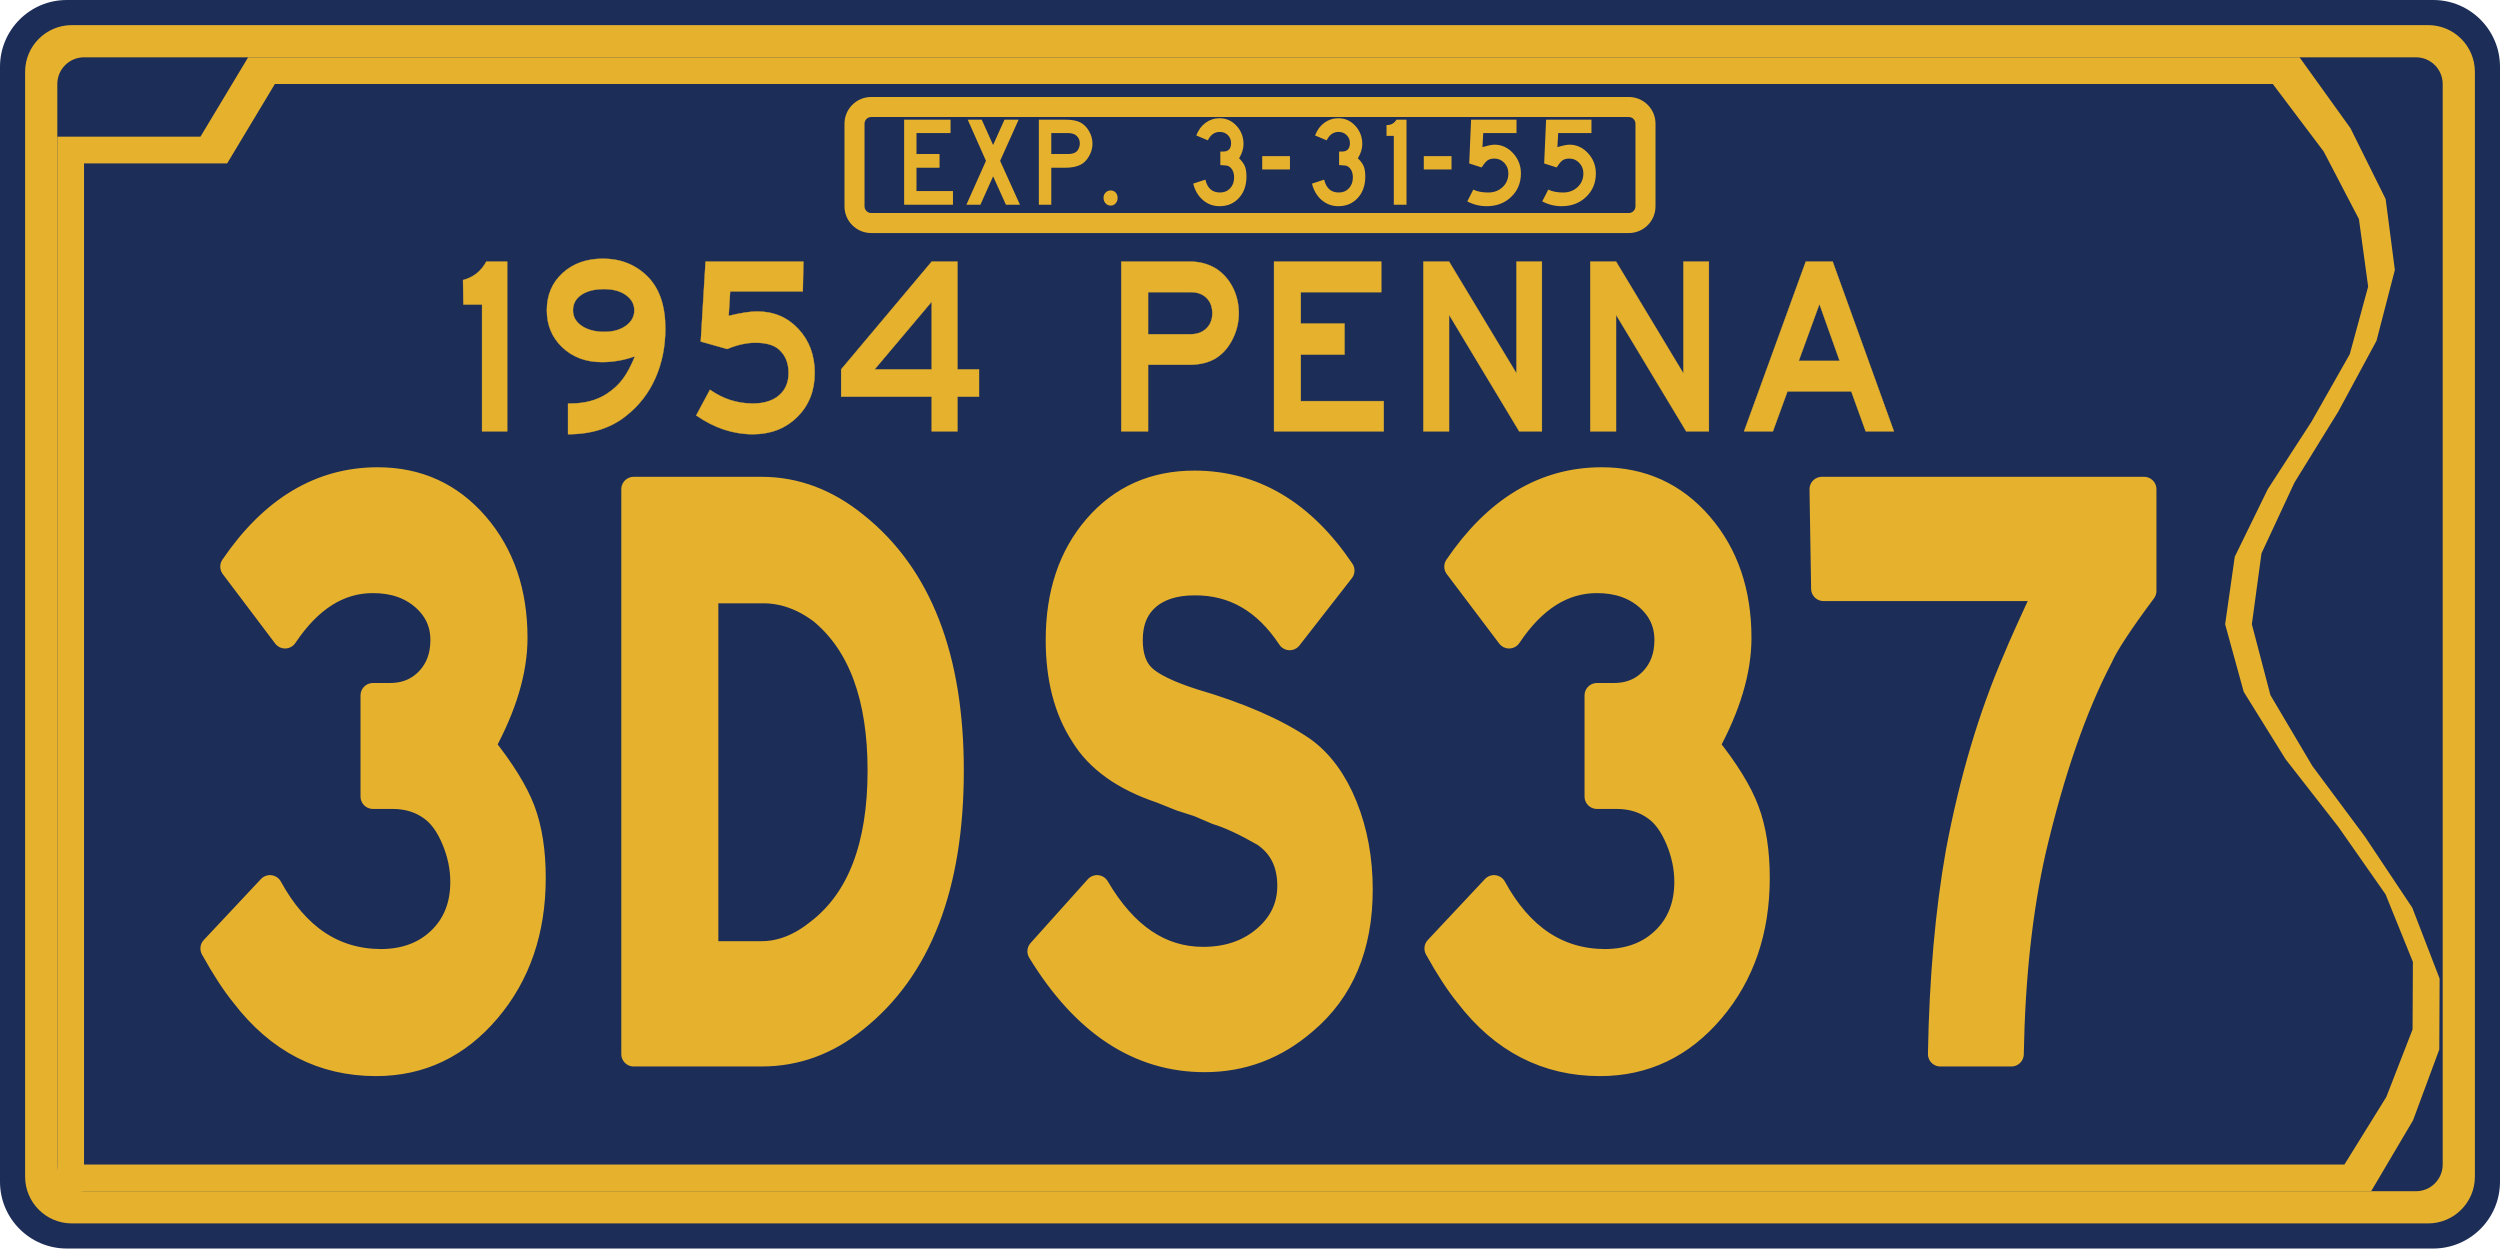
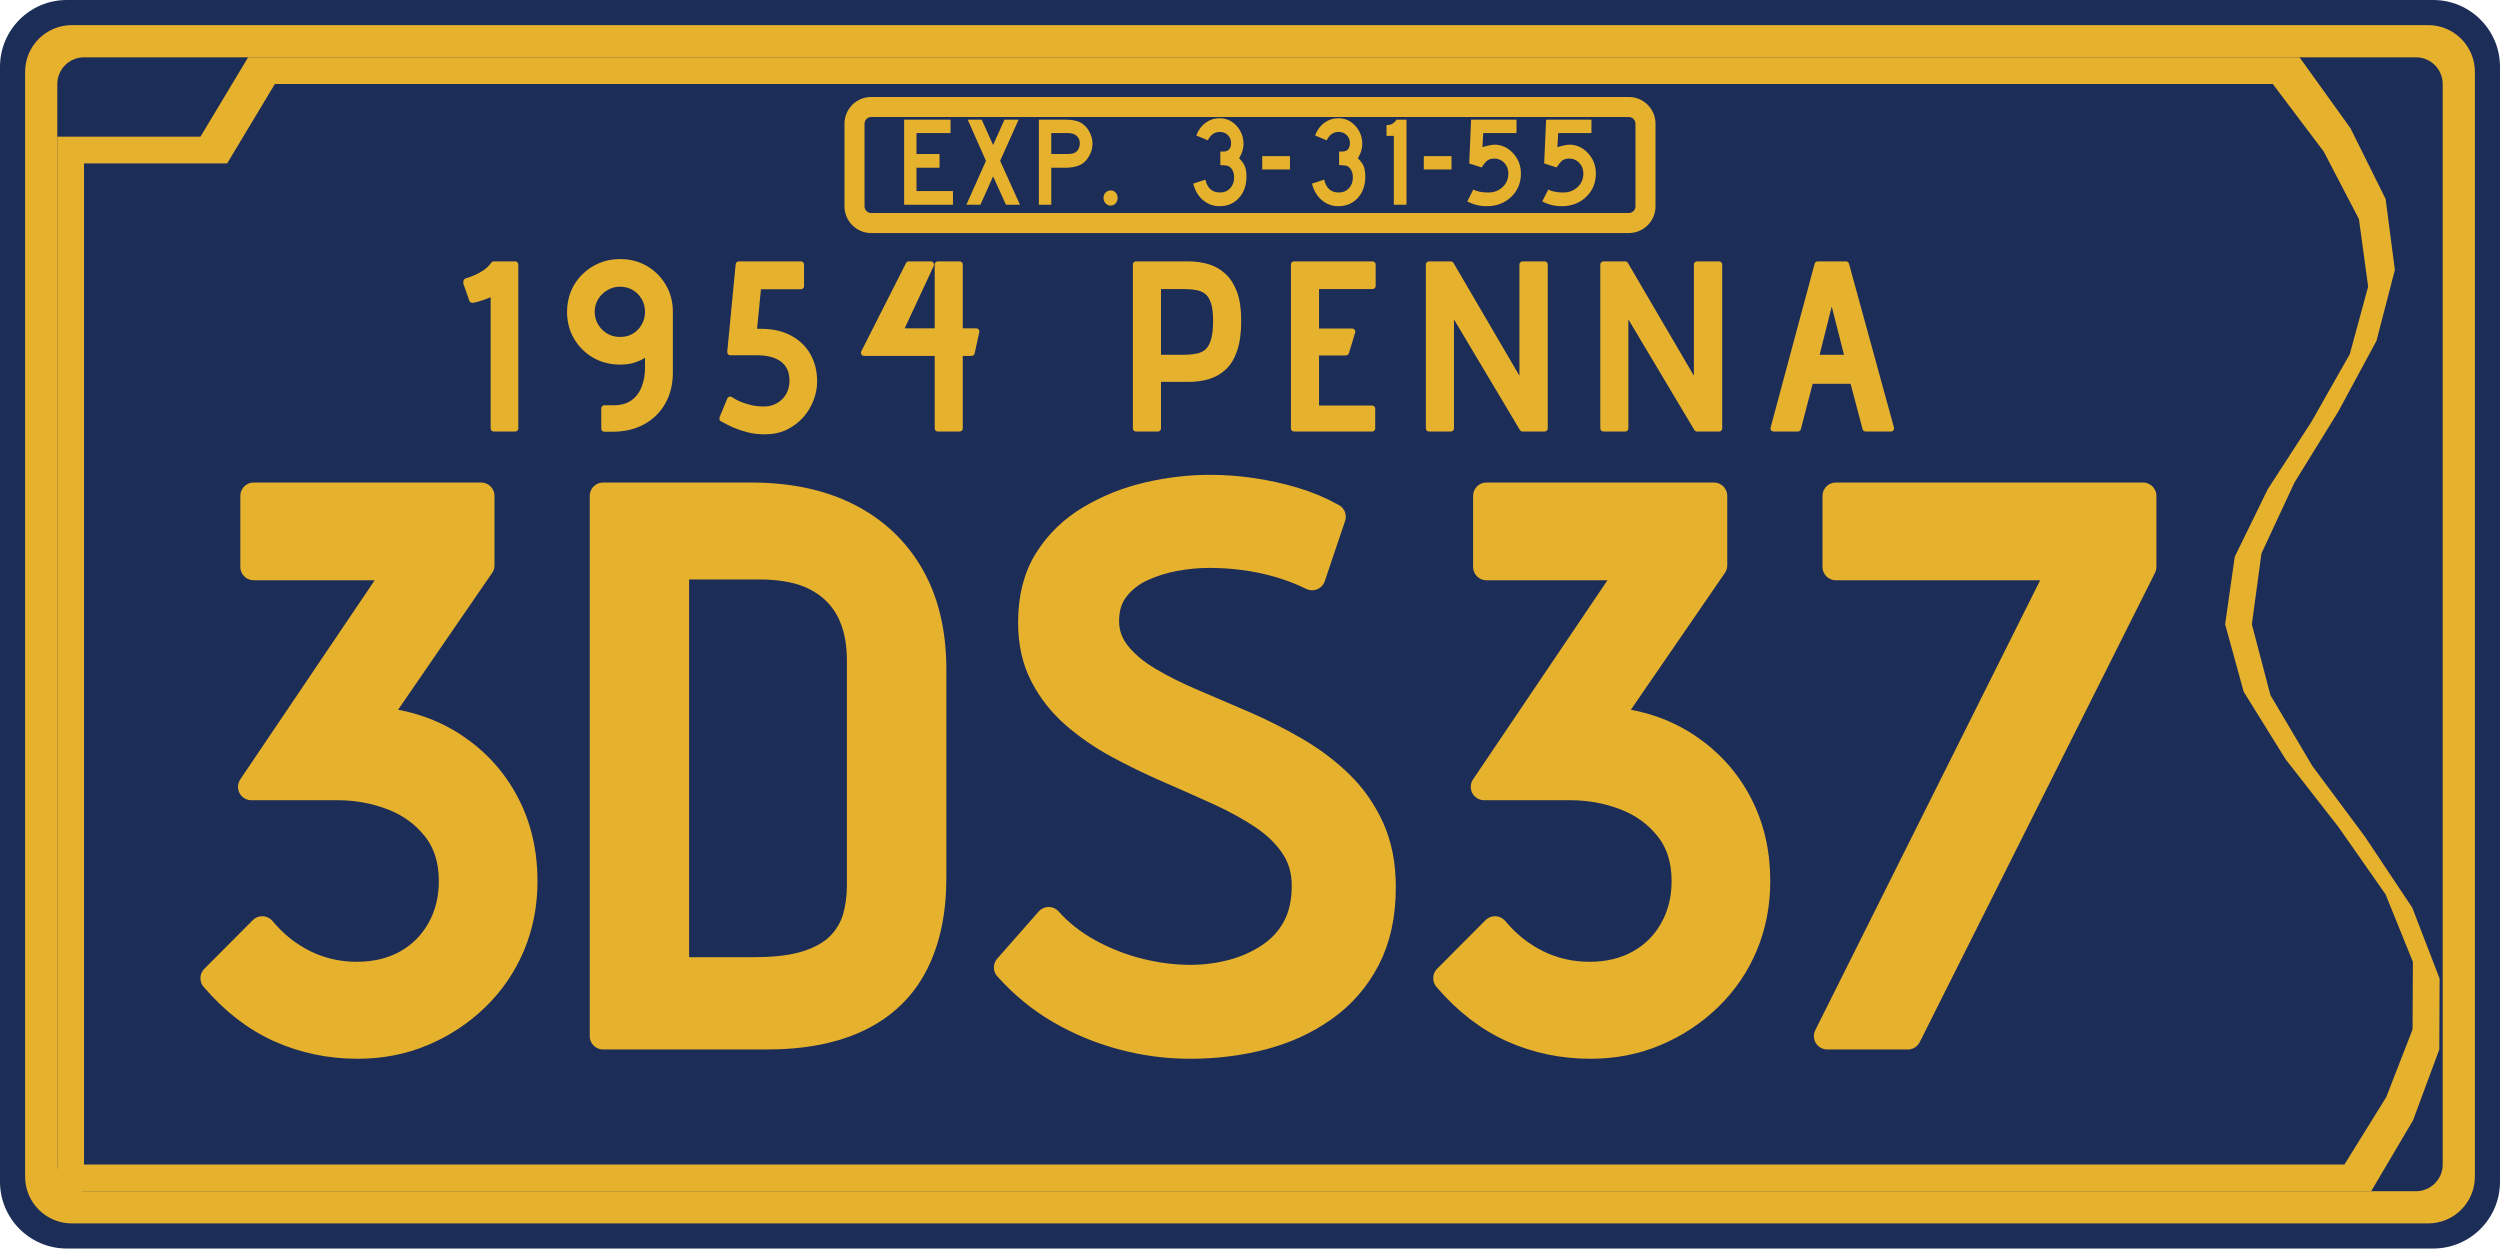
<svg xmlns="http://www.w3.org/2000/svg" width="37.428mm" height="18.692mm" viewBox="-0.858 -0.858 37.428 18.692">
  <path id="face" d="M0.142,-0.858H35.570A1.000,1.000 0 0 1 36.570,0.142V16.834A1.000,1.000 0 0 1 35.570,17.834H0.142A1.000,1.000 0 0 1 -0.858,16.834V0.142A1.000,1.000 0 0 1 0.142,-0.858Z" fill="#1C2D58" />
  <path id="rim" d="M0.218,-0.482H35.494A0.700,0.700 0 0 1 36.194,0.218V16.758A0.700,0.700 0 0 1 35.494,17.458H0.218A0.700,0.700 0 0 1 -0.482,16.758V0.218A0.700,0.700 0 0 1 0.218,-0.482ZM0.400,0.000H35.312A0.400,0.400 0 0 1 35.712,0.400V16.576A0.400,0.400 0 0 1 35.312,16.976H0.400A0.400,0.400 0 0 1 0.000,16.576V0.400A0.400,0.400 0 0 1 0.400,0.000Z" fill="#E6B22E" fill-rule="evenodd" />
  <path class="relief" d="M0.000,1.188L2.143,1.188L2.857,0.000L33.569,0.000L33.569,0.000L34.331,1.061L34.858,2.122L34.996,3.183L34.721,4.244L34.148,5.305L33.493,6.366L32.999,7.427L32.855,8.488L33.133,9.549L33.761,10.610L34.550,11.671L35.257,12.732L35.666,13.793L35.661,14.854L35.268,15.915L34.641,16.976L0.000,16.976ZM0.400,1.588L2.543,1.588L3.257,0.400L33.169,0.400L33.169,0.400L33.931,1.411L34.458,2.422L34.596,3.433L34.321,4.444L33.748,5.455L33.093,6.466L32.599,7.477L32.455,8.488L32.733,9.499L33.361,10.510L34.150,11.521L34.857,12.532L35.266,13.543L35.261,14.554L34.868,15.565L34.241,16.576L0.400,16.576Z" fill="#E6B22E" fill-rule="evenodd" />
  <path class="relief" d="M12.185,0.594H23.527A0.400,0.400 0 0 1 23.927,0.994V2.231A0.400,0.400 0 0 1 23.527,2.631H12.185A0.400,0.400 0 0 1 11.785,2.231V0.994A0.400,0.400 0 0 1 12.185,0.594ZM12.185,0.894H23.527A0.100,0.100 0 0 1 23.627,0.994V2.231A0.100,0.100 0 0 1 23.527,2.331H12.185A0.100,0.100 0 0 1 12.085,2.231V0.994A0.100,0.100 0 0 1 12.185,0.894Z" fill="#E6B22E" fill-rule="evenodd" />
  <path class="relief" d="M13.409 2.207H12.678V0.934H13.373V1.134H12.863V1.448H13.208V1.653H12.863V2.002H13.409ZM14.412 2.207H14.202L14.01 1.782L13.82 2.207H13.61L13.903 1.55L13.63 0.934H13.84L14.01 1.313L14.18 0.934H14.392L14.115 1.55ZM15.498 1.291Q15.498 1.392 15.445 1.482Q15.393 1.573 15.316 1.61Q15.225 1.653 15.099 1.653H14.881V2.207H14.695V0.934H15.099Q15.236 0.934 15.316 0.975Q15.395 1.016 15.447 1.106Q15.498 1.196 15.498 1.291ZM15.308 1.291Q15.308 1.204 15.237 1.158Q15.192 1.134 15.126 1.134H14.881V1.448H15.126Q15.197 1.448 15.237 1.426Q15.268 1.411 15.288 1.372Q15.308 1.333 15.308 1.291ZM15.845 2.025Q15.874 2.057 15.874 2.104Q15.874 2.152 15.845 2.186Q15.815 2.22 15.77 2.22Q15.726 2.22 15.694 2.186Q15.663 2.152 15.663 2.104Q15.663 2.057 15.694 2.025Q15.726 1.993 15.77 1.993Q15.815 1.993 15.845 2.025ZM17.803 1.785Q17.803 1.982 17.691 2.105Q17.579 2.229 17.4 2.229Q17.258 2.229 17.151 2.137Q17.044 2.045 17.006 1.891L17.188 1.831Q17.232 2.024 17.407 2.024Q17.5 2.024 17.559 1.961Q17.618 1.897 17.618 1.801Q17.618 1.69 17.551 1.64Q17.531 1.625 17.514 1.622Q17.498 1.619 17.432 1.614H17.412V1.411H17.455Q17.572 1.411 17.573 1.286Q17.573 1.213 17.525 1.165Q17.477 1.117 17.403 1.117Q17.287 1.117 17.225 1.243L17.052 1.17Q17.098 1.048 17.191 0.98Q17.284 0.912 17.4 0.912Q17.55 0.912 17.654 1.025Q17.759 1.139 17.759 1.299Q17.759 1.403 17.693 1.512Q17.757 1.575 17.78 1.633Q17.803 1.691 17.803 1.785ZM18.454 1.679H18.039V1.479H18.454ZM19.582 1.785Q19.582 1.982 19.47 2.105Q19.357 2.229 19.178 2.229Q19.037 2.229 18.929 2.137Q18.822 2.045 18.784 1.891L18.966 1.831Q19.011 2.024 19.185 2.024Q19.278 2.024 19.337 1.961Q19.396 1.897 19.396 1.801Q19.396 1.69 19.329 1.64Q19.309 1.625 19.293 1.622Q19.276 1.619 19.21 1.614H19.19V1.411H19.234Q19.35 1.411 19.352 1.286Q19.352 1.213 19.303 1.165Q19.255 1.117 19.182 1.117Q19.065 1.117 19.004 1.243L18.83 1.17Q18.876 1.048 18.969 0.98Q19.063 0.912 19.178 0.912Q19.328 0.912 19.432 1.025Q19.537 1.139 19.537 1.299Q19.537 1.403 19.471 1.512Q19.536 1.575 19.559 1.633Q19.582 1.691 19.582 1.785ZM20.199 2.207H20.009V1.176H19.9V1.014H19.912Q19.997 1.014 20.049 0.934H20.199ZM20.873 1.679H20.458V1.479H20.873ZM21.912 1.738Q21.912 1.95 21.767 2.089Q21.622 2.229 21.399 2.229Q21.245 2.229 21.109 2.157L21.199 1.98Q21.284 2.024 21.424 2.024Q21.551 2.024 21.638 1.943Q21.724 1.862 21.724 1.738Q21.724 1.644 21.663 1.58Q21.602 1.516 21.514 1.516Q21.452 1.516 21.414 1.542Q21.376 1.568 21.324 1.649L21.138 1.589L21.166 0.934H21.846V1.134H21.348L21.336 1.345Q21.459 1.308 21.518 1.308Q21.677 1.308 21.795 1.436Q21.912 1.564 21.912 1.738ZM23.034 1.738Q23.034 1.95 22.889 2.089Q22.744 2.229 22.521 2.229Q22.368 2.229 22.231 2.157L22.322 1.98Q22.407 2.024 22.546 2.024Q22.673 2.024 22.76 1.943Q22.847 1.862 22.847 1.738Q22.847 1.644 22.785 1.58Q22.724 1.516 22.637 1.516Q22.574 1.516 22.536 1.542Q22.499 1.568 22.447 1.649L22.26 1.589L22.289 0.934H22.968V1.134H22.47L22.458 1.345Q22.581 1.308 22.64 1.308Q22.799 1.308 22.917 1.436Q23.034 1.564 23.034 1.738Z" fill="#E6B22E" fill-rule="evenodd" />
-   <path class="relief" d="M6.735 5.6H6.359V3.701H6.08L6.074 3.335Q6.307 3.274 6.423 3.058H6.735ZM9.103 4.06Q9.103 4.464 8.955 4.8Q8.806 5.137 8.523 5.361Q8.18 5.643 7.646 5.643V5.183H7.683Q8.004 5.183 8.226 5.038Q8.378 4.939 8.471 4.81Q8.564 4.682 8.648 4.476Q8.406 4.563 8.153 4.563Q7.795 4.563 7.562 4.343Q7.329 4.123 7.329 3.788Q7.329 3.447 7.564 3.231Q7.799 3.015 8.169 3.015Q8.569 3.015 8.839 3.284Q9.103 3.551 9.103 4.06ZM8.184 3.47Q7.973 3.47 7.847 3.555Q7.72 3.64 7.72 3.788Q7.72 3.932 7.851 4.021Q7.982 4.11 8.191 4.11Q8.386 4.11 8.513 4.019Q8.639 3.927 8.639 3.789Q8.639 3.65 8.514 3.56Q8.389 3.47 8.184 3.47ZM11.339 4.725Q11.339 5.127 11.077 5.385Q10.816 5.643 10.413 5.643Q9.969 5.643 9.565 5.361L9.771 4.977Q10.062 5.183 10.413 5.183Q10.662 5.183 10.805 5.061Q10.948 4.939 10.948 4.725Q10.948 4.504 10.807 4.377Q10.695 4.273 10.451 4.273Q10.251 4.273 10.029 4.367L9.633 4.255L9.705 3.058H11.17L11.161 3.505H10.073L10.051 3.871Q10.319 3.805 10.477 3.805Q10.851 3.805 11.095 4.067Q11.339 4.329 11.339 4.725ZM13.799 5.081H13.476V5.6H13.091V5.081H11.735V4.672L13.091 3.058H13.476V4.672H13.799ZM13.091 4.672V3.658L12.236 4.672ZM17.688 3.833Q17.688 4.034 17.596 4.218Q17.504 4.403 17.35 4.502Q17.191 4.601 16.954 4.603H16.33V5.6H15.929V3.058H16.954Q17.176 3.058 17.35 3.165Q17.508 3.269 17.598 3.445Q17.688 3.62 17.688 3.833ZM17.292 3.833Q17.292 3.688 17.205 3.602Q17.117 3.516 16.969 3.516H16.33V4.146H16.969Q17.112 4.146 17.202 4.06Q17.292 3.973 17.292 3.833ZM19.858 5.6H18.216V3.058H19.821V3.516H18.616V3.986H19.271V4.451H18.616V5.147H19.858ZM22.226 5.6H21.887L20.836 3.854V5.6H20.452V3.058H20.836L21.846 4.733V3.058H22.226ZM24.726 5.6H24.387L23.336 3.854V5.6H22.951V3.058H23.336L24.345 4.733V3.058H24.726ZM27.496 5.6H27.074L26.858 5.002H25.902L25.684 5.6H25.253L26.177 3.058H26.579ZM26.684 4.545 26.381 3.694 26.071 4.545Z" fill="#E6B22E" fill-rule="evenodd" stroke="#E6B22E" stroke-width="0.005" stroke-linejoin="round" />
-   <path class="relief" d="M7.127 12.285Q7.127 13.469 6.449 14.268Q5.771 15.067 4.772 15.067Q3.571 15.067 2.786 14.044Q2.572 13.782 2.328 13.342L3.184 12.429Q3.785 13.528 4.838 13.536Q5.385 13.536 5.727 13.207Q6.069 12.877 6.069 12.344Q6.069 12.023 5.935 11.705Q5.801 11.388 5.599 11.245Q5.355 11.067 5.016 11.067H4.725V9.553H4.98Q5.325 9.553 5.548 9.321Q5.771 9.088 5.771 8.724Q5.771 8.344 5.477 8.09Q5.183 7.836 4.725 7.836Q3.963 7.836 3.41 8.665L2.625 7.625Q3.512 6.323 4.796 6.323Q5.694 6.323 6.274 6.995Q6.854 7.667 6.854 8.691Q6.854 9.426 6.372 10.306Q6.812 10.856 6.97 11.274Q7.127 11.693 7.127 12.285ZM13.386 10.678Q13.386 13.274 11.941 14.416Q11.311 14.923 10.544 14.923H8.629V6.466H10.544Q11.305 6.466 11.959 6.999Q13.386 8.141 13.386 10.678ZM12.316 10.678Q12.316 9.029 11.441 8.302Q11.013 7.98 10.544 7.989H9.711V13.418H10.544Q10.984 13.418 11.4 13.08Q12.316 12.369 12.316 10.678ZM19.508 12.462Q19.508 13.739 18.676 14.441Q18.022 15.008 17.177 15.008Q15.702 15.008 14.709 13.384L15.566 12.429Q16.196 13.503 17.153 13.503Q17.712 13.503 18.081 13.185Q18.45 12.868 18.45 12.403Q18.45 11.896 18.069 11.634Q17.641 11.388 17.361 11.304L17.082 11.185L16.82 11.101L16.523 10.982Q15.69 10.703 15.351 10.145Q14.983 9.579 14.983 8.724Q14.983 7.684 15.551 7.029Q16.119 6.373 17.023 6.373Q18.349 6.373 19.235 7.684L18.45 8.691Q17.903 7.862 17.023 7.87Q16.577 7.87 16.321 8.094Q16.065 8.319 16.065 8.724Q16.065 9.088 16.258 9.274Q16.452 9.46 17.005 9.638Q18.045 9.942 18.652 10.357Q19.05 10.644 19.279 11.211Q19.508 11.777 19.508 12.462ZM25.452 12.285Q25.452 13.469 24.774 14.268Q24.096 15.067 23.097 15.067Q21.896 15.067 21.111 14.044Q20.897 13.782 20.653 13.342L21.509 12.429Q22.11 13.528 23.163 13.536Q23.71 13.536 24.052 13.207Q24.394 12.877 24.394 12.344Q24.394 12.023 24.26 11.705Q24.126 11.388 23.924 11.245Q23.68 11.067 23.341 11.067H23.05V9.553H23.305Q23.65 9.553 23.873 9.321Q24.096 9.088 24.096 8.724Q24.096 8.344 23.802 8.09Q23.507 7.836 23.05 7.836Q22.288 7.836 21.735 8.665L20.95 7.625Q21.836 6.323 23.121 6.323Q24.019 6.323 24.599 6.995Q25.178 7.667 25.178 8.691Q25.178 9.426 24.697 10.306Q25.137 10.856 25.294 11.274Q25.452 11.693 25.452 12.285ZM31.241 7.989Q30.712 8.699 30.587 8.987Q30.004 10.103 29.588 11.87Q29.285 13.207 29.255 14.923H28.191Q28.22 13.24 28.458 11.896Q28.761 10.289 29.314 9.012Q29.427 8.733 29.79 7.955H26.442L26.418 6.466H31.241Z" fill="#E6B22E" fill-rule="evenodd" stroke="#E6B22E" stroke-width="0.371" stroke-linejoin="round" />
+   <path class="relief" d="M6.119 3.359 6.213 3.628Q6.227 3.628 6.267 3.618Q6.308 3.607 6.36 3.59Q6.413 3.572 6.462 3.551Q6.511 3.53 6.535 3.509V5.555H6.854V3.103H6.535Q6.486 3.173 6.415 3.222Q6.343 3.271 6.274 3.301Q6.206 3.331 6.161 3.345Q6.115 3.359 6.119 3.359ZM8.425 3.068Q8.268 3.068 8.133 3.124Q7.998 3.18 7.895 3.282Q7.791 3.383 7.735 3.518Q7.679 3.653 7.679 3.81Q7.679 4.024 7.779 4.192Q7.879 4.36 8.047 4.457Q8.215 4.553 8.429 4.553Q8.544 4.553 8.629 4.525Q8.713 4.497 8.767 4.462Q8.821 4.427 8.846 4.406V4.655Q8.846 4.816 8.791 4.954Q8.737 5.092 8.622 5.175Q8.506 5.257 8.327 5.257H8.191V5.558H8.313Q8.569 5.558 8.762 5.453Q8.954 5.348 9.061 5.159Q9.168 4.97 9.168 4.718V3.81Q9.168 3.6 9.07 3.432Q8.972 3.264 8.804 3.166Q8.636 3.068 8.425 3.068ZM8.425 3.387Q8.544 3.387 8.639 3.443Q8.734 3.499 8.79 3.595Q8.846 3.691 8.846 3.81Q8.846 3.898 8.814 3.975Q8.783 4.052 8.725 4.112Q8.667 4.171 8.592 4.203Q8.516 4.234 8.425 4.234Q8.338 4.234 8.261 4.203Q8.184 4.171 8.124 4.112Q8.065 4.052 8.031 3.975Q7.998 3.898 7.998 3.81Q7.998 3.723 8.031 3.646Q8.065 3.569 8.124 3.511Q8.184 3.453 8.261 3.42Q8.338 3.387 8.425 3.387ZM10.424 4.112 10.491 3.425H11.132V3.103H10.203L10.077 4.413H10.473Q10.645 4.413 10.764 4.462Q10.883 4.511 10.946 4.606Q11.009 4.7 11.009 4.84Q11.009 4.935 10.977 5.014Q10.946 5.092 10.888 5.15Q10.83 5.208 10.753 5.241Q10.676 5.275 10.578 5.275Q10.466 5.275 10.373 5.252Q10.28 5.229 10.214 5.201Q10.147 5.173 10.111 5.15Q10.074 5.127 10.074 5.127L9.958 5.408Q9.958 5.404 10.005 5.432Q10.053 5.46 10.14 5.499Q10.228 5.537 10.342 5.567Q10.456 5.597 10.589 5.597Q10.771 5.597 10.907 5.529Q11.044 5.46 11.139 5.35Q11.233 5.24 11.28 5.11Q11.328 4.98 11.328 4.854Q11.328 4.637 11.235 4.471Q11.142 4.304 10.963 4.208Q10.785 4.112 10.533 4.112ZM13.183 5.555H13.508V4.423H13.687L13.757 4.105H13.508V3.103H13.183V4.105H12.612L13.078 3.103H12.748L12.079 4.423H13.183ZM16.935 3.103H16.15V5.555H16.476V4.812H16.935Q17.089 4.812 17.222 4.774Q17.355 4.735 17.458 4.641Q17.562 4.546 17.619 4.376Q17.677 4.206 17.677 3.944Q17.677 3.695 17.618 3.532Q17.558 3.369 17.455 3.275Q17.351 3.18 17.217 3.141Q17.082 3.103 16.935 3.103ZM16.476 4.501V3.422H16.844Q16.97 3.422 17.064 3.439Q17.159 3.457 17.222 3.511Q17.285 3.565 17.318 3.669Q17.351 3.772 17.351 3.944Q17.351 4.129 17.318 4.24Q17.285 4.35 17.222 4.408Q17.159 4.465 17.064 4.483Q16.97 4.501 16.844 4.501ZM18.516 5.555H19.683V5.261H18.842V4.416H19.291L19.385 4.108H18.842V3.422H19.69V3.103H18.516ZM22.266 3.103H21.937V4.942L20.862 3.103H20.536V5.555H20.862V3.751L21.937 5.555H22.266ZM24.878 3.103H24.549V4.942L23.473 3.103H23.148V5.555H23.473V3.751L24.549 5.555H24.878ZM27.451 5.555 26.778 3.103H26.355L25.696 5.555H26.057L26.243 4.84H26.884L27.073 5.555ZM26.323 4.501 26.565 3.537 26.81 4.501Z" fill="#E6B22E" fill-rule="evenodd" stroke="#E6B22E" stroke-width="0.095" stroke-linejoin="round" />
+   <path class="relief" d="M4.8 9.928 4.765 9.905 6.345 7.606V6.566H2.94V7.629H5.128L2.905 10.922H4.192Q4.625 10.922 5.017 11.072Q5.409 11.222 5.661 11.54Q5.912 11.858 5.912 12.332Q5.912 12.736 5.731 13.059Q5.549 13.383 5.228 13.562Q4.906 13.741 4.484 13.741Q4.063 13.741 3.7 13.562Q3.338 13.383 3.068 13.059L2.343 13.787Q2.788 14.307 3.332 14.55Q3.876 14.793 4.496 14.793Q5.023 14.793 5.473 14.602Q5.924 14.411 6.269 14.076Q6.614 13.741 6.802 13.296Q6.989 12.851 6.989 12.332Q6.989 11.685 6.714 11.165Q6.439 10.645 5.942 10.315Q5.444 9.986 4.8 9.928ZM10.383 6.566H8.171V14.654H10.617Q11.448 14.654 12.004 14.382Q12.56 14.111 12.835 13.579Q13.11 13.048 13.11 12.285V9.166Q13.11 8.345 12.782 7.768Q12.454 7.19 11.846 6.878Q11.237 6.566 10.383 6.566ZM10.43 13.672H9.259V7.617H10.5Q11.038 7.617 11.366 7.791Q11.694 7.964 11.858 8.276Q12.021 8.588 12.021 9.027V12.401Q12.021 12.655 11.957 12.88Q11.893 13.106 11.723 13.285Q11.553 13.464 11.243 13.568Q10.933 13.672 10.43 13.672ZM18.786 7.779 19.09 6.878Q18.821 6.728 18.511 6.635Q18.201 6.543 17.885 6.497Q17.569 6.451 17.253 6.451Q16.796 6.451 16.328 6.56Q15.86 6.67 15.462 6.907Q15.064 7.144 14.824 7.525Q14.584 7.906 14.584 8.461Q14.584 8.912 14.76 9.252Q14.936 9.593 15.228 9.847Q15.521 10.102 15.883 10.298Q16.246 10.494 16.632 10.662Q17.019 10.83 17.387 10.997Q17.756 11.165 18.049 11.361Q18.341 11.557 18.511 11.812Q18.681 12.066 18.681 12.401Q18.681 12.771 18.54 13.031Q18.4 13.291 18.148 13.458Q17.896 13.626 17.592 13.706Q17.288 13.787 16.96 13.787Q16.586 13.787 16.194 13.689Q15.802 13.591 15.445 13.395Q15.088 13.198 14.842 12.921L14.222 13.626Q14.573 14.018 15.012 14.273Q15.45 14.527 15.948 14.66Q16.445 14.793 16.96 14.793Q17.522 14.793 18.037 14.66Q18.552 14.527 18.961 14.238Q19.371 13.949 19.605 13.499Q19.839 13.048 19.839 12.424Q19.839 11.916 19.664 11.534Q19.488 11.153 19.196 10.87Q18.903 10.587 18.534 10.373Q18.166 10.159 17.768 9.986Q17.37 9.813 17.001 9.657Q16.632 9.501 16.34 9.327Q16.047 9.154 15.872 8.935Q15.696 8.715 15.696 8.438Q15.696 8.149 15.848 7.953Q16.001 7.756 16.24 7.646Q16.48 7.537 16.744 7.49Q17.007 7.444 17.241 7.444Q17.51 7.444 17.774 7.479Q18.037 7.514 18.294 7.589Q18.552 7.664 18.786 7.779ZM23.257 9.928 23.221 9.905 24.801 7.606V6.566H21.396V7.629H23.584L21.361 10.922H22.648Q23.081 10.922 23.473 11.072Q23.865 11.222 24.117 11.54Q24.368 11.858 24.368 12.332Q24.368 12.736 24.187 13.059Q24.006 13.383 23.684 13.562Q23.362 13.741 22.941 13.741Q22.519 13.741 22.156 13.562Q21.794 13.383 21.524 13.059L20.799 13.787Q21.244 14.307 21.788 14.55Q22.332 14.793 22.952 14.793Q23.479 14.793 23.929 14.602Q24.38 14.411 24.725 14.076Q25.071 13.741 25.258 13.296Q25.445 12.851 25.445 12.332Q25.445 11.685 25.17 11.165Q24.895 10.645 24.398 10.315Q23.9 9.986 23.257 9.928ZM27.704 14.654 31.226 7.629V6.566H26.627V7.629H30.009L26.498 14.654Z" fill="#E6B22E" fill-rule="evenodd" stroke="#E6B22E" stroke-width="0.400" stroke-linejoin="round" />
</svg>
